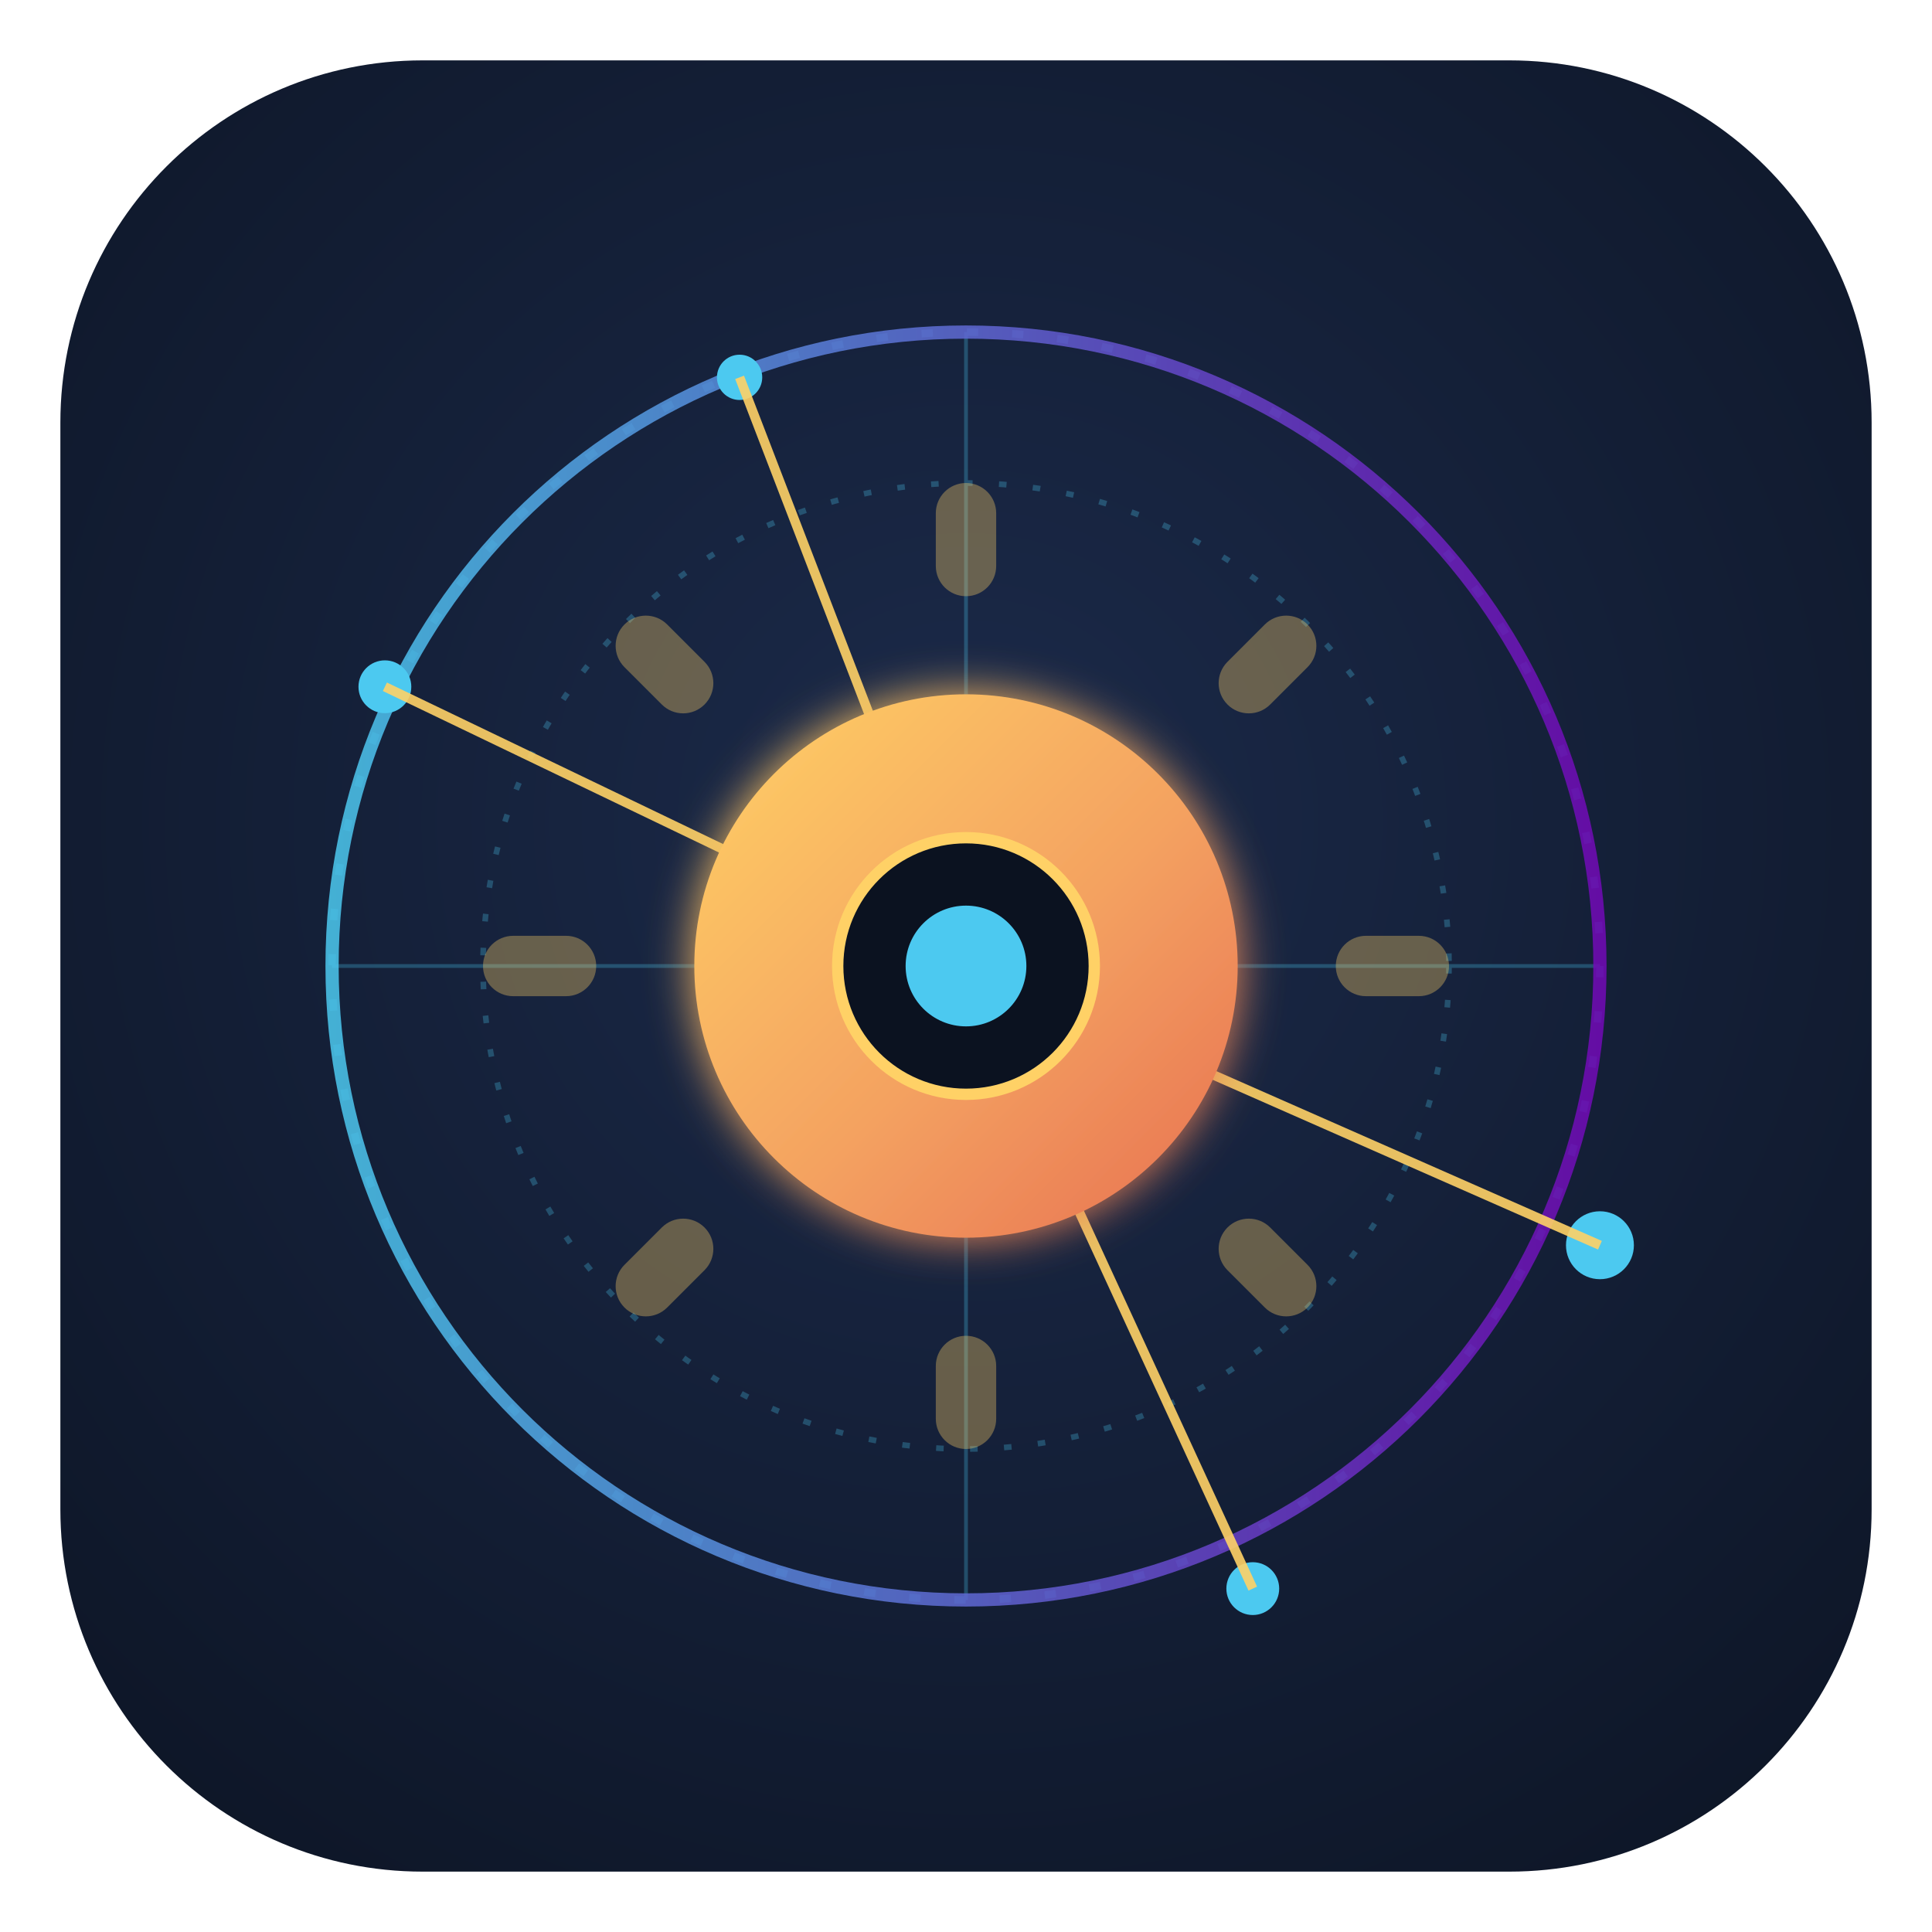
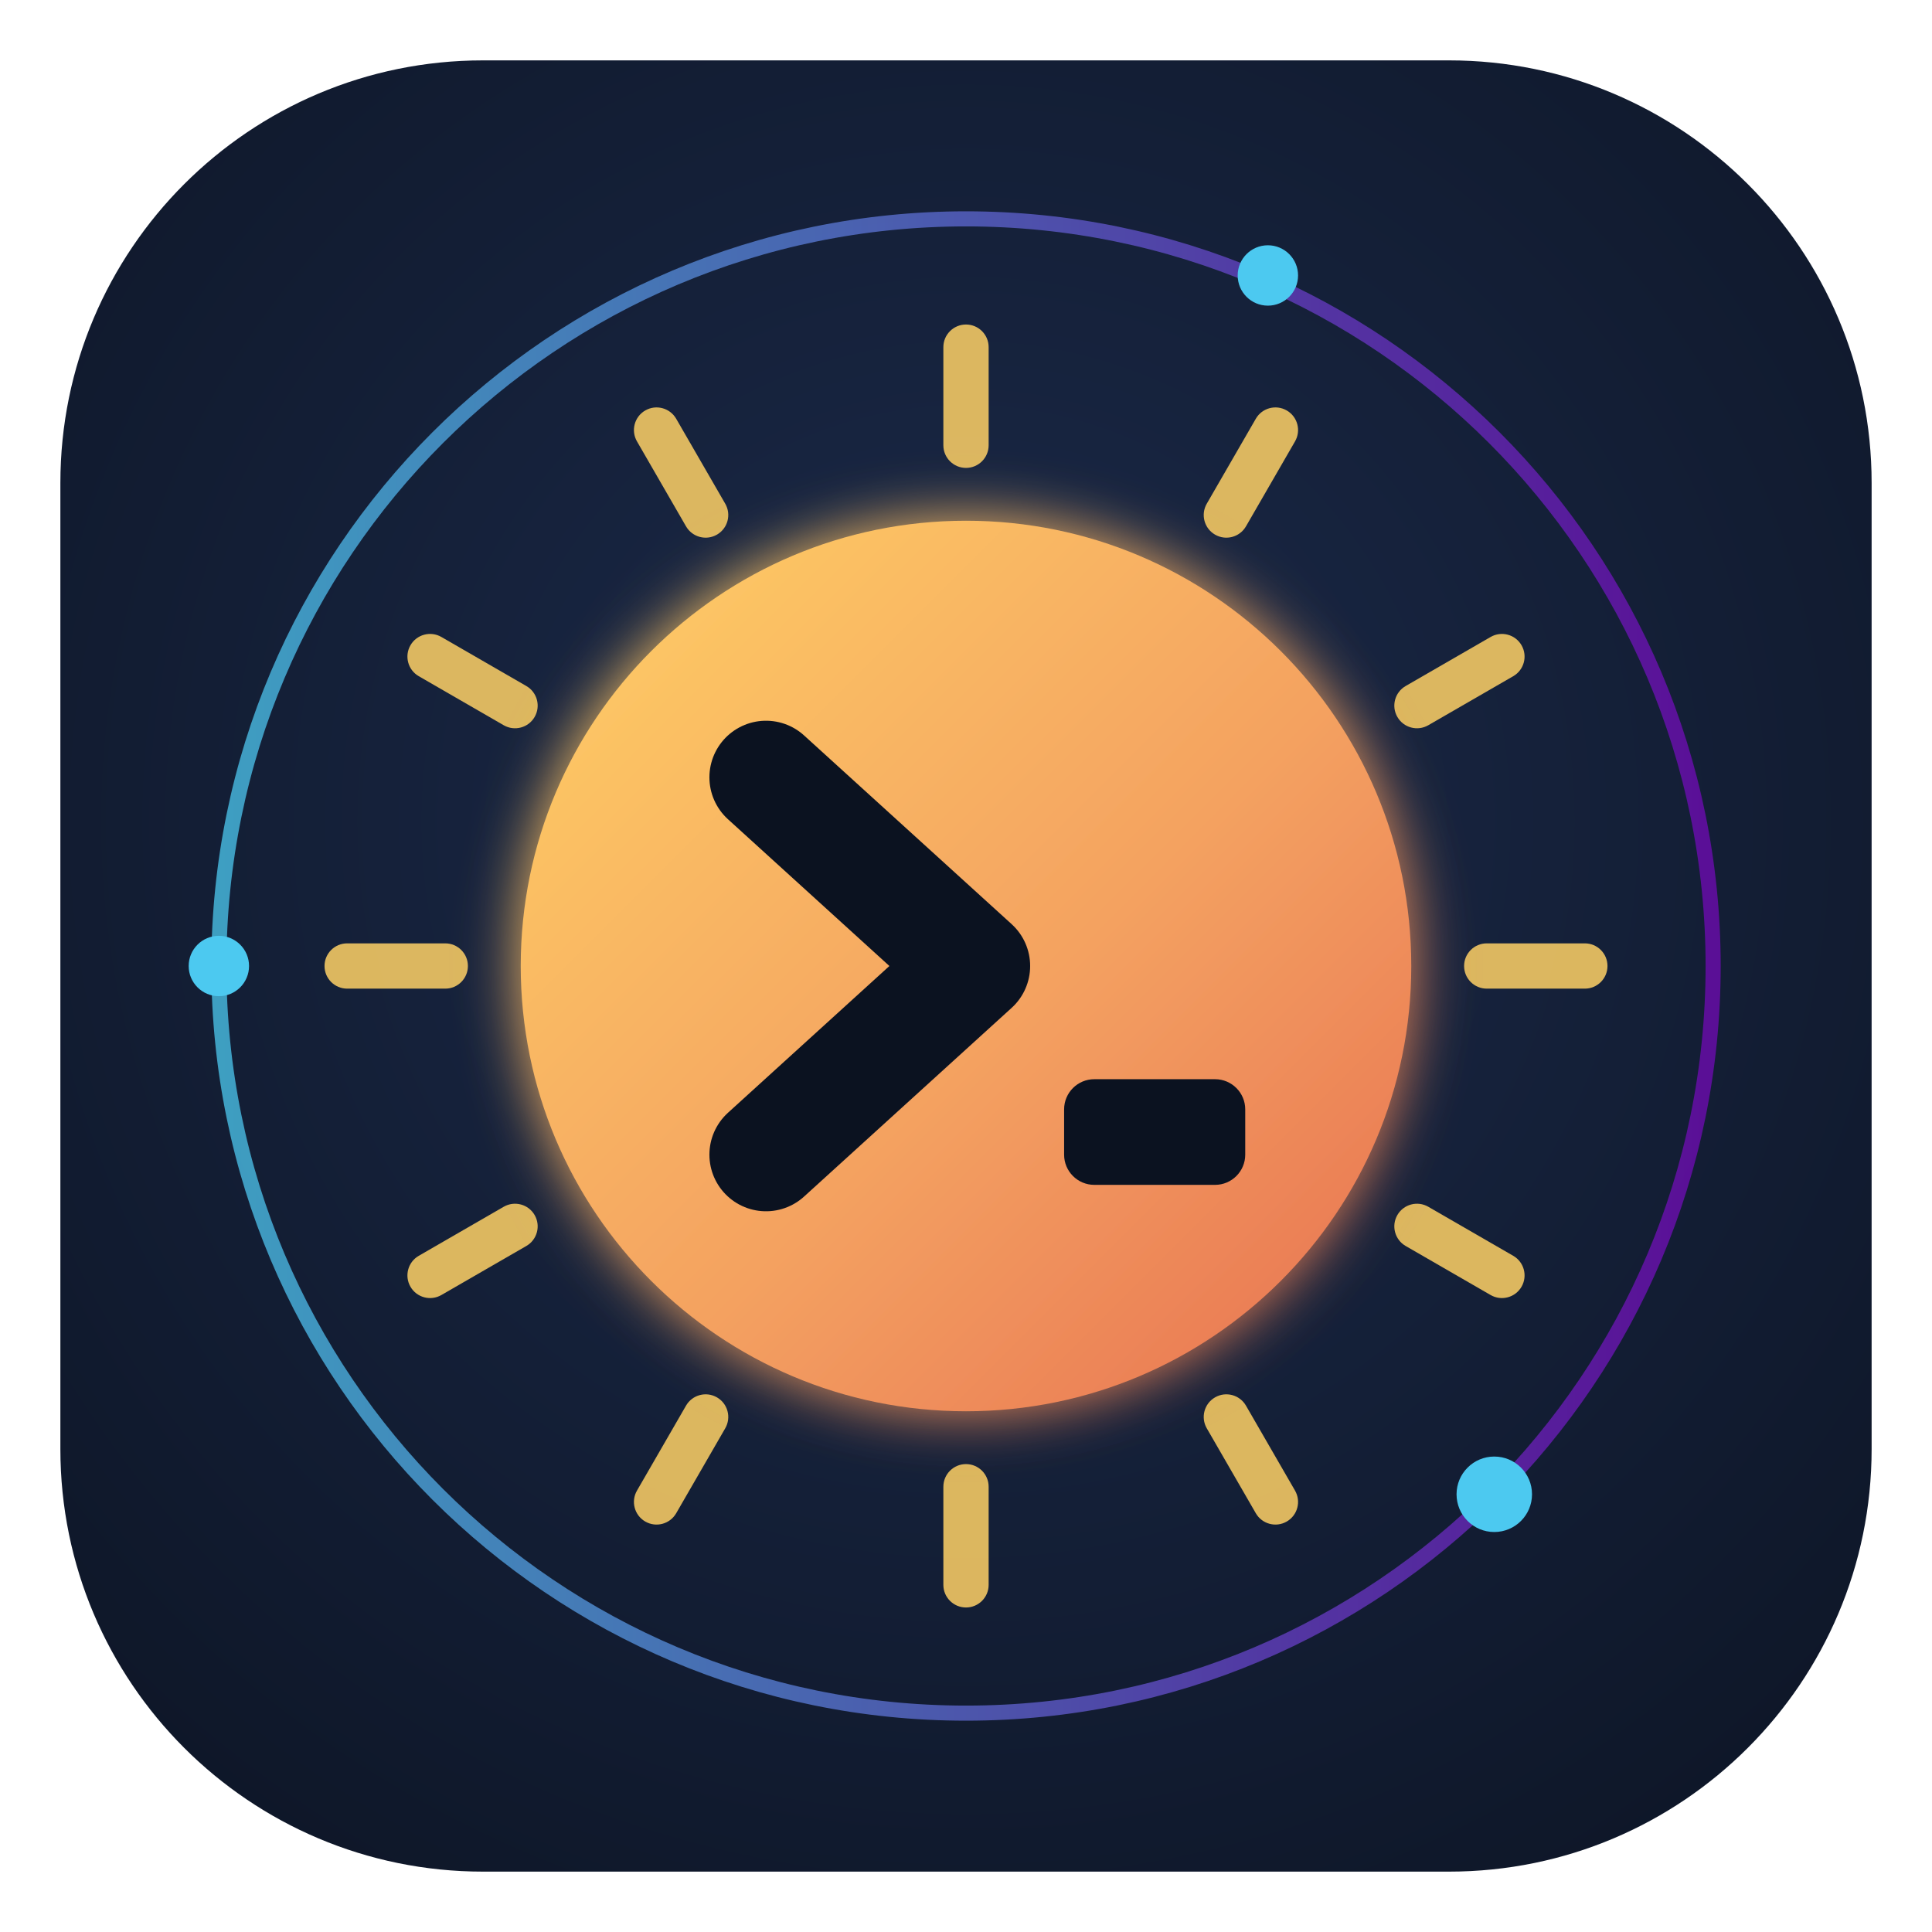
<svg xmlns="http://www.w3.org/2000/svg" viewBox="0 0 512 512" width="512" height="512">
  <defs>
    <linearGradient id="sunCore" x1="0" y1="0" x2="1" y2="1">
      <stop offset="0" stop-color="#FFD166" />
      <stop offset="0.55" stop-color="#F4A261" />
      <stop offset="1" stop-color="#E76F51" />
    </linearGradient>
    <linearGradient id="ring" x1="0" y1="0" x2="1" y2="0">
      <stop offset="0" stop-color="#4CC9F0" />
      <stop offset="1" stop-color="#7209B7" />
    </linearGradient>
    <radialGradient id="bg" cx="0.5" cy="0.42" r="0.85">
      <stop offset="0" stop-color="#1B2A4A" />
      <stop offset="1" stop-color="#0B1220" />
    </radialGradient>
    <filter id="glow" x="-60%" y="-60%" width="220%" height="220%">
-       <feGaussianBlur stdDeviation="6" result="b" />
+       <feGaussianBlur stdDeviation="8" result="b" />
      <feMerge>
        <feMergeNode in="b" />
        <feMergeNode in="SourceGraphic" />
      </feMerge>
    </filter>
  </defs>
-   <rect x="16" y="16" width="480" height="480" rx="96" fill="url(#bg)" />
-   <g fill="none" stroke="#4CC9F0" opacity="0.28">
-     <circle cx="256" cy="256" r="168" stroke-width="2" stroke-dasharray="3 9" />
-     <circle cx="256" cy="256" r="128" stroke-width="1.5" stroke-dasharray="2 7" />
-     <line x1="88" y1="256" x2="424" y2="256" stroke-width="1" />
-     <line x1="256" y1="88" x2="256" y2="424" stroke-width="1" />
+   <rect x="16" y="16" width="480" height="480" rx="112" fill="url(#bg)" />
+   <circle cx="256" cy="256" r="198" fill="none" stroke="url(#ring)" stroke-width="4" opacity="0.75" />
+   <g fill="#4CC9F0">
+     <circle cx="396" cy="396" r="10" />
+     <circle cx="58" cy="256" r="8" />
+     <circle cx="336" cy="73" r="8" />
  </g>
-   <g fill="none" stroke="url(#ring)" stroke-width="3.5" opacity="0.85">
-     <circle cx="256" cy="256" r="168" />
+   <g fill="#FFD166" opacity="0.85">
+     <rect x="250" y="86" width="12" height="38" rx="6" transform="rotate(0 256 256)" />
+     <rect x="250" y="86" width="12" height="38" rx="6" transform="rotate(30 256 256)" />
+     <rect x="250" y="86" width="12" height="38" rx="6" transform="rotate(60 256 256)" />
+     <rect x="250" y="86" width="12" height="38" rx="6" transform="rotate(90 256 256)" />
+     <rect x="250" y="86" width="12" height="38" rx="6" transform="rotate(120 256 256)" />
+     <rect x="250" y="86" width="12" height="38" rx="6" transform="rotate(150 256 256)" />
+     <rect x="250" y="86" width="12" height="38" rx="6" transform="rotate(180 256 256)" />
+     <rect x="250" y="86" width="12" height="38" rx="6" transform="rotate(210 256 256)" />
+     <rect x="250" y="86" width="12" height="38" rx="6" transform="rotate(240 256 256)" />
+     <rect x="250" y="86" width="12" height="38" rx="6" transform="rotate(270 256 256)" />
+     <rect x="250" y="86" width="12" height="38" rx="6" transform="rotate(300 256 256)" />
+     <rect x="250" y="86" width="12" height="38" rx="6" transform="rotate(330 256 256)" />
  </g>
-   <g fill="#4CC9F0">
-     <circle cx="424" cy="330" r="9" />
-     <circle cx="332" cy="421" r="7" />
-     <circle cx="102" cy="182" r="7" />
-     <circle cx="196" cy="100" r="6" />
-   </g>
-   <g stroke="#FFD166" stroke-width="2.5" opacity="0.9">
-     <line x1="424" y1="330" x2="256" y2="256" />
-     <line x1="332" y1="421" x2="256" y2="256" />
-     <line x1="102" y1="182" x2="256" y2="256" />
-     <line x1="196" y1="100" x2="256" y2="256" />
-   </g>
-   <g fill="url(#sunCore)" filter="url(#glow)">
-     <circle cx="256" cy="256" r="72" />
-   </g>
-   <g fill="#FFD166" opacity="0.35">
-     <g>
-       <rect x="248" y="128" width="16" height="30" rx="8" transform="rotate(0 256 256)" />
-       <rect x="248" y="128" width="16" height="30" rx="8" transform="rotate(45 256 256)" />
-       <rect x="248" y="128" width="16" height="30" rx="8" transform="rotate(90 256 256)" />
-       <rect x="248" y="128" width="16" height="30" rx="8" transform="rotate(135 256 256)" />
-       <rect x="248" y="128" width="16" height="30" rx="8" transform="rotate(180 256 256)" />
-       <rect x="248" y="128" width="16" height="30" rx="8" transform="rotate(225 256 256)" />
-       <rect x="248" y="128" width="16" height="30" rx="8" transform="rotate(270 256 256)" />
-       <rect x="248" y="128" width="16" height="30" rx="8" transform="rotate(315 256 256)" />
-     </g>
-   </g>
-   <circle cx="256" cy="256" r="34" fill="#0B1220" />
-   <circle cx="256" cy="256" r="34" fill="none" stroke="#FFD166" stroke-width="3" />
-   <circle cx="256" cy="256" r="17" fill="#4CC9F0" />
-   <circle cx="256" cy="256" r="17" fill="none" stroke="#0B1220" stroke-width="2" />
+   <circle cx="256" cy="256" r="118" fill="url(#sunCore)" filter="url(#glow)" />
+   <path d="M 203 206 L 258 256 L 203 306" fill="none" stroke="#0B1220" stroke-width="30" stroke-linecap="round" stroke-linejoin="round" />
+   <rect x="282" y="286" width="48" height="28" rx="8" fill="#0B1220" />
</svg>
